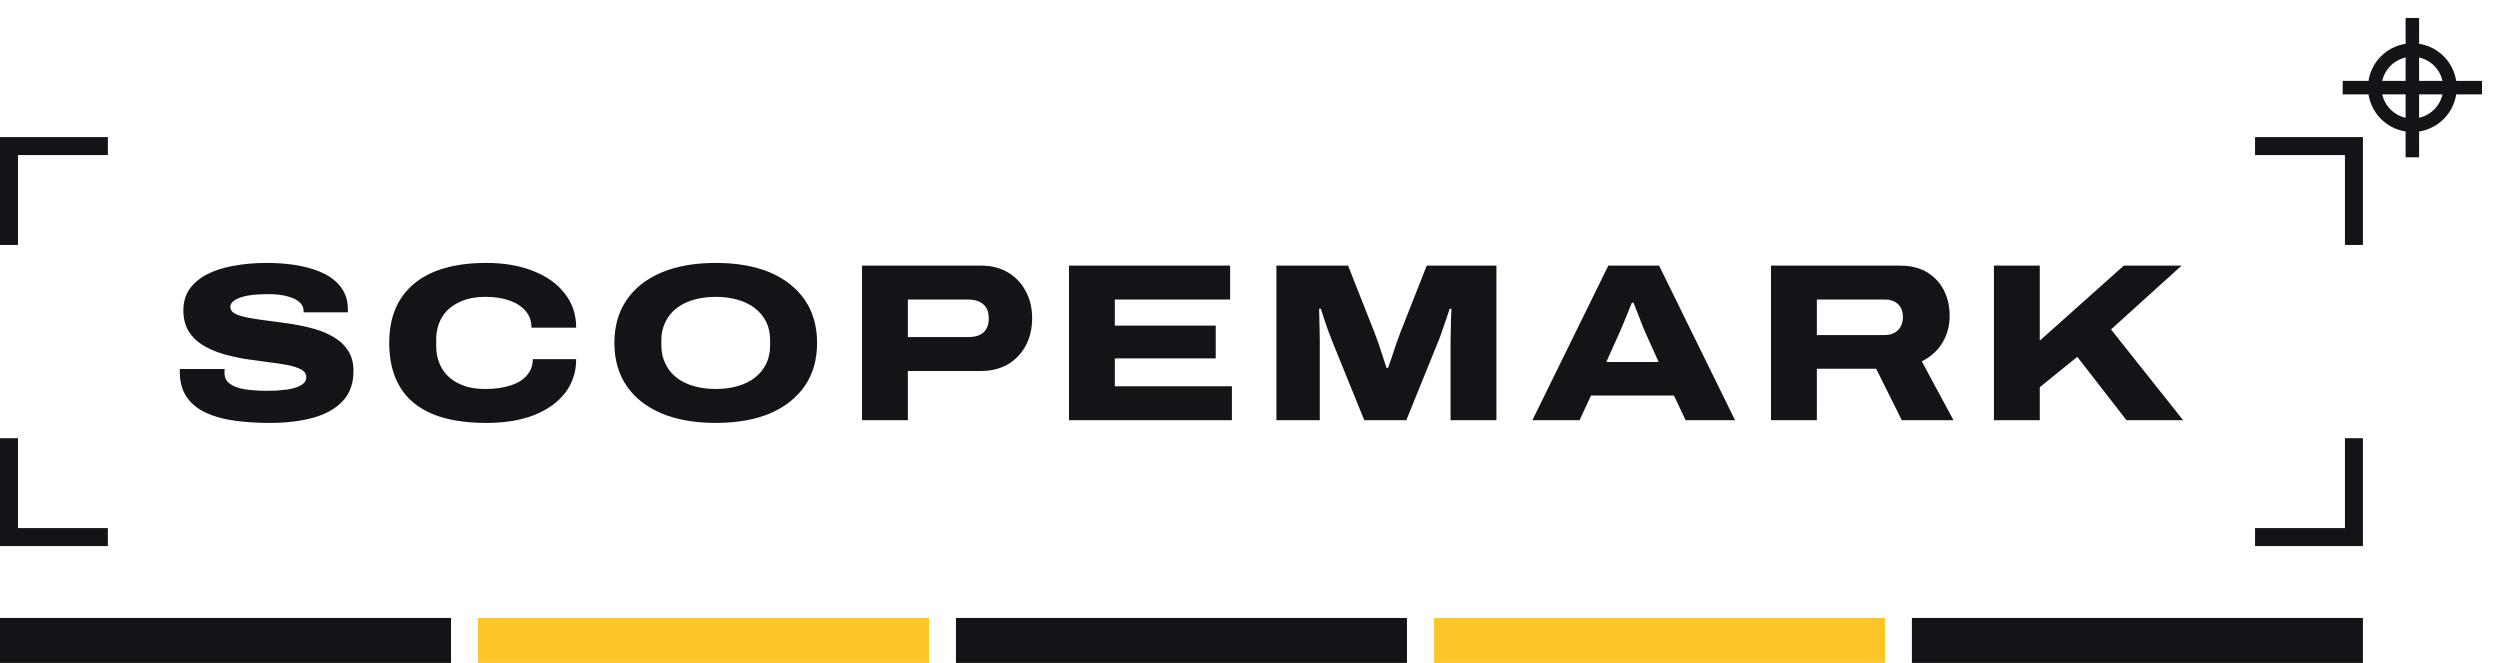
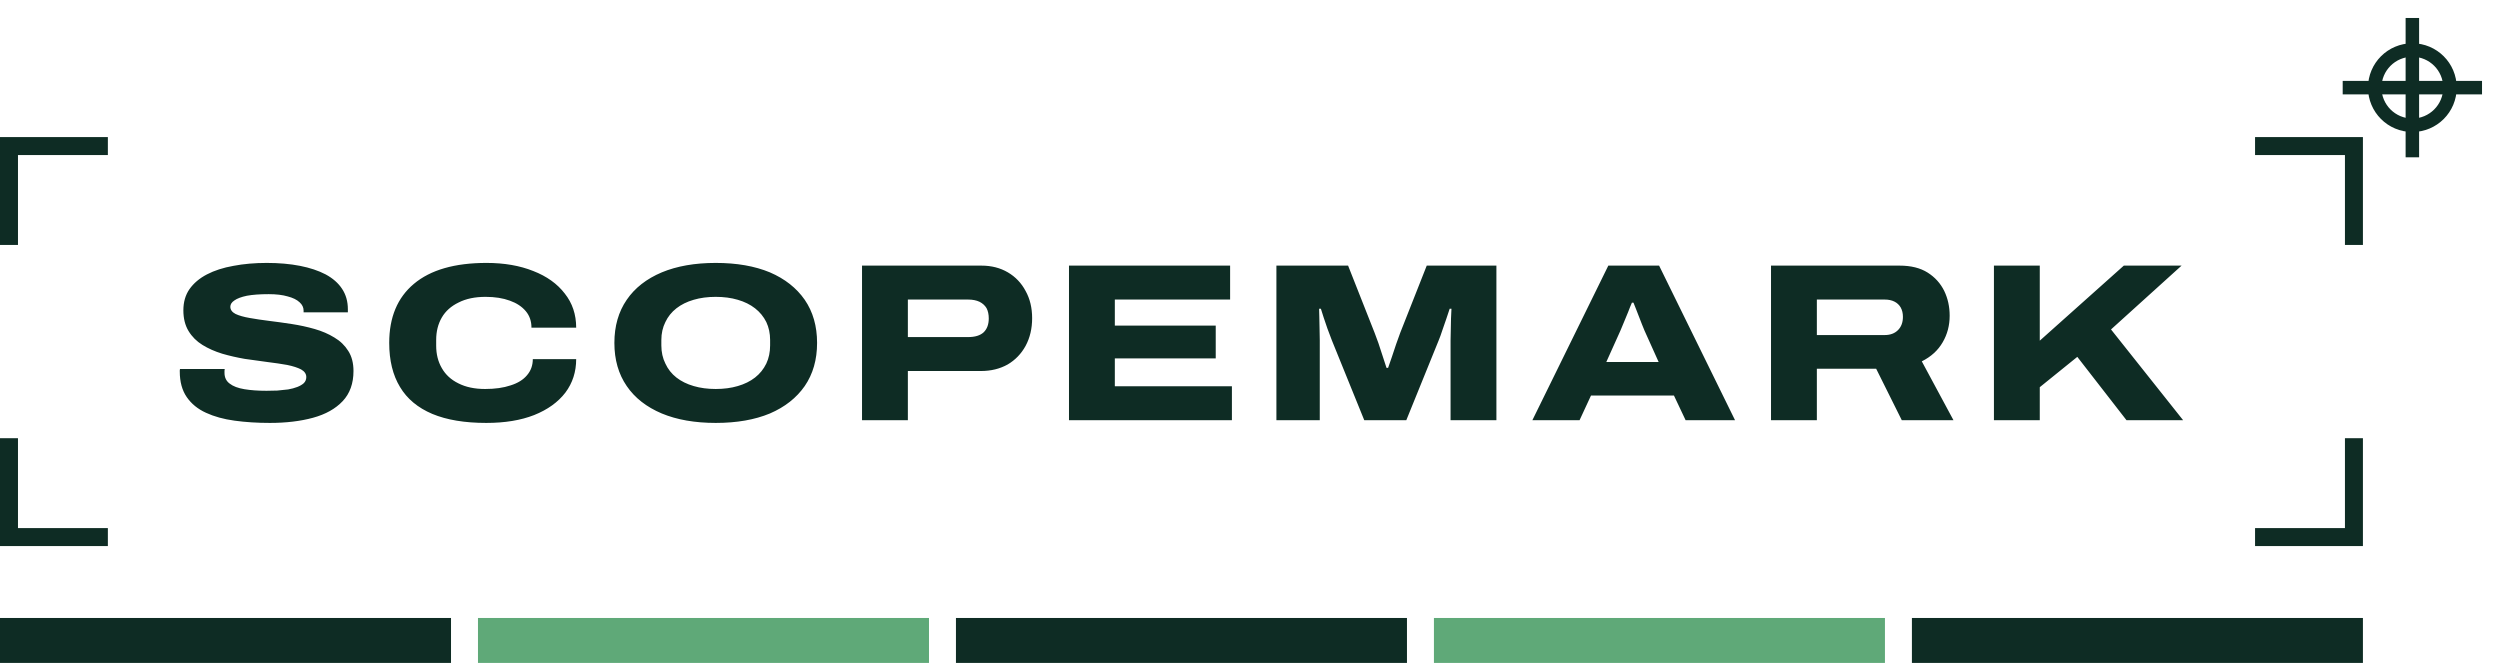
<svg xmlns="http://www.w3.org/2000/svg" viewBox="-800 -1870.0 11125.0 2950.0" role="img" aria-label="ScopeMark">
-   <path d="M-800 -1260H-320V-1180H-720V-780H-800ZM9715 -1260H9235V-1180H9635V-780H9715ZM-800 560H-320V480H-720V80H-800ZM9715 560H9235V480H9635V80H9715Z" fill="#121417" />
-   <path d="M401 12Q317 12 244 2Q171 -8 117 -33Q62 -58 31 -103Q0 -148 0 -217Q0 -219 0 -222Q0 -225 1 -228H200Q199 -224 199 -220Q199 -216 199 -211Q199 -180 222 -163Q245 -145 288 -138Q330 -131 386 -131Q410 -131 434 -132Q459 -134 482 -137Q505 -141 523 -148Q541 -155 552 -165Q563 -176 563 -192Q563 -213 540 -226Q517 -238 478 -246Q439 -253 390 -259Q342 -265 289 -273Q237 -282 189 -296Q140 -311 101 -335Q62 -359 39 -397Q16 -435 16 -489Q16 -544 43 -583Q71 -623 121 -649Q171 -675 239 -687Q307 -700 387 -700Q468 -700 535 -687Q601 -674 649 -649Q697 -623 722 -585Q748 -546 748 -494V-480H551V-488Q551 -509 533 -525Q515 -542 480 -551Q446 -561 396 -561Q337 -561 299 -554Q261 -546 243 -533Q225 -521 225 -505Q225 -485 248 -473Q271 -462 311 -455Q350 -448 398 -442Q447 -436 499 -428Q551 -420 600 -406Q649 -392 688 -368Q727 -345 750 -308Q773 -272 773 -219Q773 -136 725 -85Q677 -34 593 -11Q509 12 401 12ZM1364 12Q1220 12 1124 -28Q1027 -69 980 -148Q932 -227 932 -344Q932 -515 1042 -607Q1153 -700 1365 -700Q1483 -700 1573 -664Q1663 -629 1713 -564Q1764 -500 1764 -412H1565Q1565 -455 1540 -485Q1514 -516 1469 -532Q1423 -549 1361 -549Q1290 -549 1241 -524Q1191 -500 1166 -457Q1141 -414 1141 -357V-332Q1141 -275 1166 -232Q1191 -188 1240 -164Q1289 -139 1359 -139Q1425 -139 1472 -155Q1520 -170 1545 -200Q1571 -230 1571 -272H1764Q1764 -187 1716 -123Q1667 -59 1577 -23Q1488 12 1364 12ZM2385 12Q2246 12 2145 -30Q2043 -73 1989 -152Q1934 -232 1934 -344Q1934 -456 1989 -536Q2043 -615 2145 -658Q2246 -700 2385 -700Q2525 -700 2626 -658Q2726 -615 2781 -536Q2836 -456 2836 -344Q2836 -232 2781 -152Q2726 -73 2626 -30Q2525 12 2385 12ZM2385 -139Q2439 -139 2483 -152Q2528 -165 2560 -190Q2592 -215 2610 -252Q2627 -288 2627 -333V-357Q2627 -401 2610 -437Q2592 -473 2560 -498Q2528 -523 2483 -536Q2439 -549 2385 -549Q2331 -549 2287 -536Q2242 -523 2210 -498Q2178 -473 2161 -437Q2143 -401 2143 -357V-333Q2143 -288 2161 -252Q2178 -215 2210 -190Q2242 -165 2287 -152Q2331 -139 2385 -139ZM3036 0V-688H3567Q3634 -688 3685 -658Q3736 -628 3764 -575Q3793 -523 3793 -454Q3793 -385 3764 -331Q3735 -278 3684 -248Q3632 -219 3565 -219H3240V0ZM3240 -370H3508Q3554 -370 3577 -391Q3600 -413 3600 -453Q3600 -480 3590 -499Q3579 -517 3559 -527Q3538 -537 3508 -537H3240ZM3957 0V-688H4674V-537H4161V-421H4610V-275H4161V-151H4682V0ZM4880 0V-688H5199L5317 -389Q5324 -371 5334 -343Q5343 -315 5353 -285Q5363 -256 5370 -233H5377Q5384 -254 5394 -282Q5403 -310 5413 -339Q5423 -367 5431 -389L5549 -688H5859V0H5655V-355Q5655 -376 5656 -402Q5656 -428 5657 -453Q5658 -478 5659 -496H5651Q5645 -477 5636 -451Q5627 -425 5618 -399Q5610 -374 5602 -355L5458 0H5271L5127 -355Q5117 -381 5107 -408Q5098 -435 5090 -458Q5083 -482 5078 -496H5070Q5071 -482 5071 -459Q5072 -436 5072 -409Q5073 -382 5073 -355V0ZM6019 0 6357 -688H6583L6921 0H6701L6649 -110H6280L6229 0ZM6348 -259H6581L6518 -399Q6514 -408 6507 -426Q6500 -443 6493 -462Q6485 -482 6479 -498Q6472 -515 6469 -523H6462Q6454 -505 6445 -481Q6435 -457 6426 -435Q6417 -413 6411 -399ZM7081 0V-688H7653Q7729 -688 7778 -657Q7827 -626 7852 -575Q7876 -525 7876 -465Q7876 -400 7845 -347Q7814 -293 7752 -262L7893 0H7663L7549 -229H7285V0ZM7285 -379H7587Q7624 -379 7646 -401Q7668 -423 7668 -460Q7668 -484 7658 -502Q7648 -519 7630 -528Q7612 -537 7587 -537H7285ZM8073 0V-688H8277V-354L8651 -688H8908L8594 -404L8915 0H8663L8444 -282L8277 -147V0Z" fill="#121417" />
-   <rect x="-800" y="880" width="2007" height="200" fill="#121417" />
-   <rect class="ac" x="1327" y="880" width="2007" height="200" fill="#FFC629" />
-   <rect x="3454" y="880" width="2007" height="200" fill="#121417" />
-   <rect class="ac" x="5581" y="880" width="2007" height="200" fill="#FFC629" />
-   <rect x="7708" y="880" width="2007" height="200" fill="#121417" />
-   <path d="M9935 -1790.0V-1170.0M9625.0 -1480H10245.0" stroke="#121417" stroke-width="60" />
-   <circle cx="9935" cy="-1480" r="167.4" fill="none" stroke="#121417" stroke-width="60" />
+   <path d="M-800 -1260H-320V-1180H-720V-780H-800ZM9715 -1260H9235V-1180H9635V-780H9715ZM-800 560H-320V480H-720V80H-800ZM9715 560H9235V480H9635V80H9715Z" fill="#0e2c24" />
+   <path d="M401 12Q317 12 244 2Q171 -8 117 -33Q62 -58 31 -103Q0 -148 0 -217Q0 -219 0 -222Q0 -225 1 -228H200Q199 -224 199 -220Q199 -216 199 -211Q199 -180 222 -163Q245 -145 288 -138Q330 -131 386 -131Q410 -131 434 -132Q459 -134 482 -137Q505 -141 523 -148Q541 -155 552 -165Q563 -176 563 -192Q563 -213 540 -226Q517 -238 478 -246Q439 -253 390 -259Q342 -265 289 -273Q237 -282 189 -296Q140 -311 101 -335Q62 -359 39 -397Q16 -435 16 -489Q16 -544 43 -583Q71 -623 121 -649Q171 -675 239 -687Q307 -700 387 -700Q468 -700 535 -687Q601 -674 649 -649Q697 -623 722 -585Q748 -546 748 -494V-480H551V-488Q551 -509 533 -525Q515 -542 480 -551Q446 -561 396 -561Q337 -561 299 -554Q261 -546 243 -533Q225 -521 225 -505Q225 -485 248 -473Q271 -462 311 -455Q350 -448 398 -442Q447 -436 499 -428Q551 -420 600 -406Q649 -392 688 -368Q727 -345 750 -308Q773 -272 773 -219Q773 -136 725 -85Q677 -34 593 -11Q509 12 401 12ZM1364 12Q1220 12 1124 -28Q1027 -69 980 -148Q932 -227 932 -344Q932 -515 1042 -607Q1153 -700 1365 -700Q1483 -700 1573 -664Q1663 -629 1713 -564Q1764 -500 1764 -412H1565Q1565 -455 1540 -485Q1514 -516 1469 -532Q1423 -549 1361 -549Q1290 -549 1241 -524Q1191 -500 1166 -457Q1141 -414 1141 -357V-332Q1141 -275 1166 -232Q1191 -188 1240 -164Q1289 -139 1359 -139Q1425 -139 1472 -155Q1520 -170 1545 -200Q1571 -230 1571 -272H1764Q1764 -187 1716 -123Q1667 -59 1577 -23Q1488 12 1364 12ZM2385 12Q2246 12 2145 -30Q2043 -73 1989 -152Q1934 -232 1934 -344Q1934 -456 1989 -536Q2043 -615 2145 -658Q2246 -700 2385 -700Q2525 -700 2626 -658Q2726 -615 2781 -536Q2836 -456 2836 -344Q2836 -232 2781 -152Q2726 -73 2626 -30Q2525 12 2385 12ZM2385 -139Q2439 -139 2483 -152Q2528 -165 2560 -190Q2592 -215 2610 -252Q2627 -288 2627 -333V-357Q2627 -401 2610 -437Q2592 -473 2560 -498Q2528 -523 2483 -536Q2439 -549 2385 -549Q2331 -549 2287 -536Q2242 -523 2210 -498Q2178 -473 2161 -437Q2143 -401 2143 -357V-333Q2143 -288 2161 -252Q2178 -215 2210 -190Q2242 -165 2287 -152Q2331 -139 2385 -139ZM3036 0V-688H3567Q3634 -688 3685 -658Q3736 -628 3764 -575Q3793 -523 3793 -454Q3793 -385 3764 -331Q3735 -278 3684 -248Q3632 -219 3565 -219H3240V0ZM3240 -370H3508Q3554 -370 3577 -391Q3600 -413 3600 -453Q3600 -480 3590 -499Q3579 -517 3559 -527Q3538 -537 3508 -537H3240ZM3957 0V-688H4674V-537H4161V-421H4610V-275H4161V-151H4682V0ZM4880 0V-688H5199L5317 -389Q5324 -371 5334 -343Q5343 -315 5353 -285Q5363 -256 5370 -233H5377Q5384 -254 5394 -282Q5403 -310 5413 -339Q5423 -367 5431 -389L5549 -688H5859V0H5655V-355Q5655 -376 5656 -402Q5656 -428 5657 -453Q5658 -478 5659 -496H5651Q5645 -477 5636 -451Q5627 -425 5618 -399Q5610 -374 5602 -355L5458 0H5271L5127 -355Q5117 -381 5107 -408Q5098 -435 5090 -458Q5083 -482 5078 -496H5070Q5071 -482 5071 -459Q5072 -436 5072 -409Q5073 -382 5073 -355V0ZM6019 0 6357 -688H6583L6921 0H6701L6649 -110H6280L6229 0ZM6348 -259H6581L6518 -399Q6514 -408 6507 -426Q6500 -443 6493 -462Q6485 -482 6479 -498Q6472 -515 6469 -523H6462Q6454 -505 6445 -481Q6435 -457 6426 -435Q6417 -413 6411 -399ZM7081 0V-688H7653Q7729 -688 7778 -657Q7827 -626 7852 -575Q7876 -525 7876 -465Q7876 -400 7845 -347Q7814 -293 7752 -262L7893 0H7663L7549 -229H7285V0ZM7285 -379H7587Q7624 -379 7646 -401Q7668 -423 7668 -460Q7668 -484 7658 -502Q7648 -519 7630 -528Q7612 -537 7587 -537H7285ZM8073 0V-688H8277V-354L8651 -688H8908L8594 -404L8915 0H8663L8444 -282L8277 -147V0Z" fill="#0e2c24" />
+   <rect x="-800" y="880" width="2007" height="200" fill="#0e2c24" />
+   <rect class="ac" x="1327" y="880" width="2007" height="200" fill="#5fa978" />
+   <rect x="3454" y="880" width="2007" height="200" fill="#0e2c24" />
+   <rect class="ac" x="5581" y="880" width="2007" height="200" fill="#5fa978" />
+   <rect x="7708" y="880" width="2007" height="200" fill="#0e2c24" />
+   <path d="M9935 -1790.0V-1170.0M9625.0 -1480H10245.0" stroke="#0e2c24" stroke-width="60" />
+   <circle cx="9935" cy="-1480" r="167.4" fill="none" stroke="#0e2c24" stroke-width="60" />
</svg>
